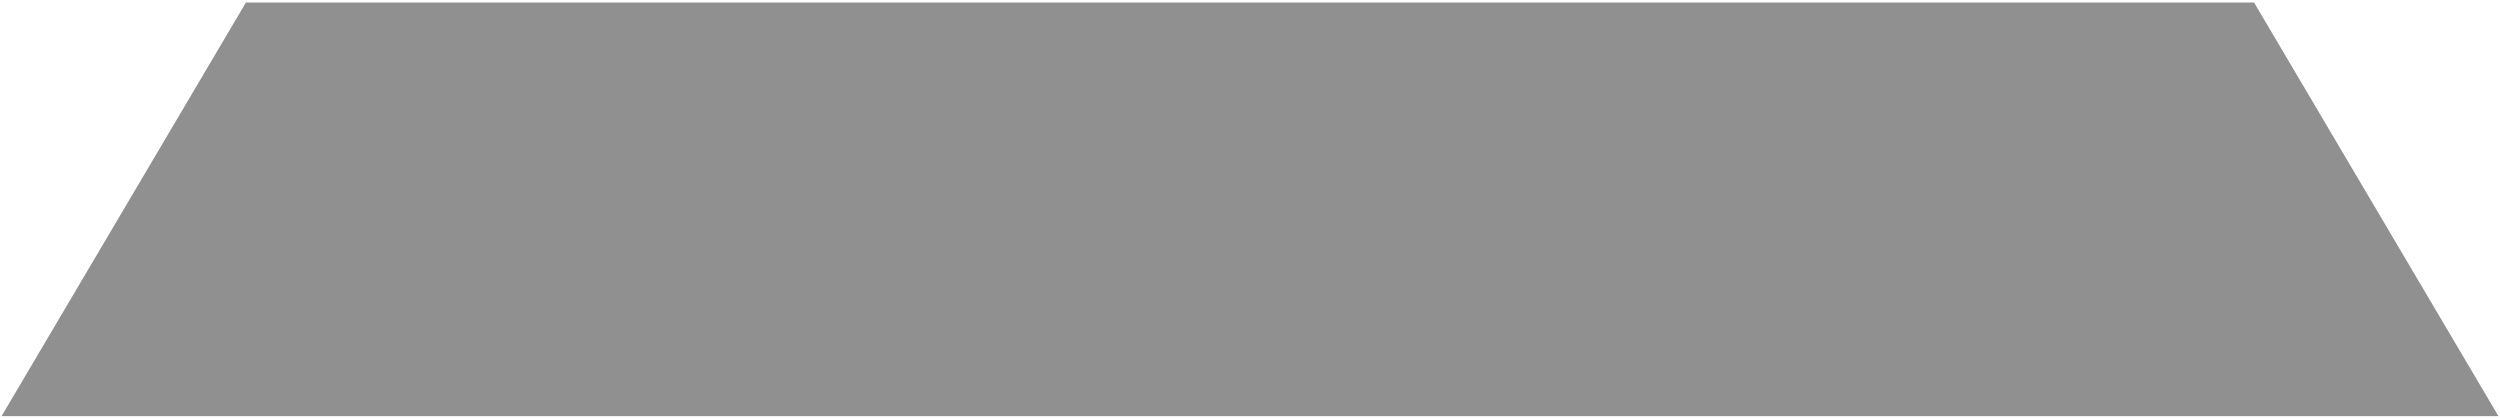
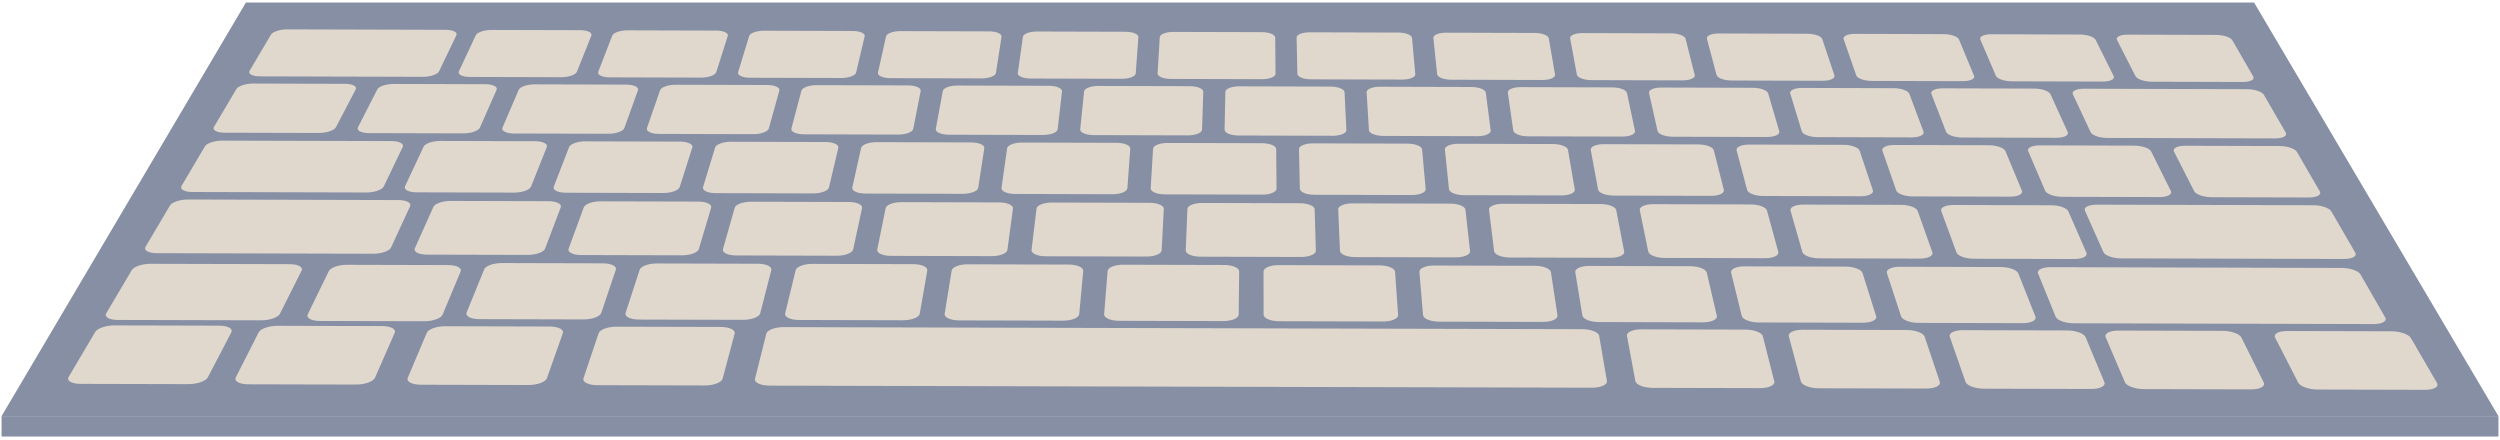
- <svg xmlns="http://www.w3.org/2000/svg" width="100%" height="100%" viewBox="0 0 928 155" version="1.1" xml:space="preserve" style="fill-rule:evenodd;clip-rule:evenodd;stroke-linejoin:round;stroke-miterlimit:2;">
-   <g transform="matrix(1,0,0,1,-496,-892)">
-     <g id="Keyboard" transform="matrix(1.34139,0,0,1.2263,-414.433,-220.652)">
-       <path d="M1370.11,1033.28L679.157,1033.28L746.773,908.092L1302.49,908.092L1370.11,1033.28Z" style="fill:#909090;" />
+ <svg xmlns="http://www.w3.org/2000/svg" width="100%" height="100%" viewBox="0 0 928 163" version="1.1" xml:space="preserve" style="fill-rule:evenodd;clip-rule:evenodd;stroke-linejoin:round;stroke-miterlimit:2;">
+   <g id="Keyboard">
+     <path id="body" d="M927.417,154.468l-926.834,-0l90.7,-153.522l745.434,-0l90.7,153.522Z" style="fill:#878fa5;" />
+     <clipPath id="_clip1">
+       <path d="M927.417,154.468l-926.834,-0l90.7,-153.522l745.434,-0l90.7,153.522Z" />
+     </clipPath>
+     <g clip-path="url(#_clip1)">
+       <g>
+         <g>
+           <g>
+             <g>
+               <path d="M219.517,13.184c-1.793,4.487 -3.585,8.974 -5.378,13.461c-0.432,1.083 -3.002,2.02 -5.828,2.012c-11.306,-0.032 -22.612,-0.064 -33.919,-0.096c-2.887,-0.008 -4.565,-0.983 -4.07,-2.04c2.103,-4.487 4.205,-8.974 6.307,-13.46c0.491,-1.047 3.047,-1.952 5.799,-1.944c10.997,0.032 21.993,0.064 32.989,0.095c2.81,0.008 4.508,0.949 4.1,1.972Z" style="fill:#e0d8cd;" />
+             </g>
+             <g>
+               <path d="M270.15,13.329c-1.426,4.488 -2.853,8.975 -4.28,13.463c-0.344,1.08 -2.831,2.02 -5.662,2.012c-11.304,-0.032 -22.608,-0.064 -33.913,-0.096c-2.88,-0.008 -4.644,-0.98 -4.234,-2.041c1.737,-4.487 3.473,-8.974 5.21,-13.461c0.404,-1.044 2.882,-1.951 5.638,-1.943c10.995,0.031 21.989,0.063 32.984,0.095c2.802,0.008 4.583,0.946 4.257,1.971Z" style="fill:#e0d8cd;" />
+             </g>
+             <g>
+               <path d="M320.966,13.475c-1.06,4.488 -2.12,8.976 -3.18,13.464c-0.255,1.079 -2.66,2.021 -5.496,2.013c-11.302,-0.032 -22.604,-0.064 -33.906,-0.096c-2.873,-0.008 -4.723,-0.978 -4.399,-2.041c1.37,-4.488 2.739,-8.975 4.108,-13.463c0.319,-1.043 2.717,-1.951 5.478,-1.944c10.992,0.032 21.985,0.064 32.978,0.095c2.796,0.008 4.66,0.944 4.417,1.972Z" style="fill:#e0d8cd;" />
+             </g>
+             <g>
+               <path d="M371.772,13.621c-0.693,4.489 -1.386,8.977 -2.08,13.465c-0.166,1.077 -2.489,2.021 -5.329,2.013c-11.3,-0.032 -22.6,-0.064 -33.9,-0.096c-2.866,-0.008 -4.801,-0.975 -4.563,-2.041c1.002,-4.488 2.005,-8.976 3.007,-13.464c0.233,-1.041 2.552,-1.952 5.317,-1.944c10.991,0.032 21.981,0.064 32.972,0.095c2.789,0.008 4.735,0.942 4.576,1.972Z" style="fill:#e0d8cd;" />
+             </g>
+             <g>
+               <path d="M422.569,13.767c-0.326,4.489 -0.653,8.978 -0.98,13.466c-0.078,1.075 -2.317,2.022 -5.162,2.013c-11.298,-0.032 -22.596,-0.064 -33.894,-0.095c-2.86,-0.009 -4.88,-0.973 -4.728,-2.042c0.635,-4.488 1.271,-8.976 1.907,-13.465c0.147,-1.039 2.386,-1.952 5.156,-1.944c10.989,0.032 21.977,0.063 32.966,0.095c2.783,0.008 4.81,0.939 4.735,1.972Z" style="fill:#e0d8cd;" />
+             </g>
+             <g>
+               <path d="M473.358,13.913c0.039,4.489 0.079,8.978 0.119,13.468c0.009,1.072 -2.146,2.021 -4.996,2.013c-11.296,-0.032 -22.592,-0.064 -33.888,-0.096c-2.853,-0.008 -4.957,-0.971 -4.893,-2.042c0.269,-4.488 0.539,-8.977 0.808,-13.466c0.062,-1.037 2.221,-1.952 4.995,-1.944c10.987,0.032 21.974,0.063 32.96,0.095c2.777,0.008 4.885,0.937 4.895,1.972Z" style="fill:#e0d8cd;" />
+             </g>
+             <g>
+               <path d="M524.137,14.059c0.406,4.49 0.812,8.979 1.218,13.469c0.097,1.07 -1.975,2.021 -4.83,2.013c-11.294,-0.032 -22.587,-0.064 -33.881,-0.096c-2.847,-0.008 -5.035,-0.968 -5.058,-2.041c-0.097,-4.49 -0.194,-8.979 -0.291,-13.468c-0.022,-1.035 2.055,-1.952 4.834,-1.944c10.985,0.031 21.97,0.063 32.955,0.095c2.771,0.008 4.959,0.934 5.053,1.972Z" style="fill:#e0d8cd;" />
+             </g>
+             <g>
+               <path d="M574.907,14.205c0.772,4.49 1.544,8.98 2.317,13.47c0.183,1.068 -1.804,2.022 -4.664,2.013c-11.292,-0.032 -22.583,-0.063 -33.875,-0.095c-2.841,-0.008 -5.111,-0.967 -5.222,-2.042c-0.464,-4.49 -0.927,-8.979 -1.39,-13.469c-0.107,-1.032 1.889,-1.953 4.673,-1.945c10.983,0.032 21.966,0.064 32.949,0.095c2.766,0.008 5.033,0.933 5.212,1.973Z" style="fill:#e0d8cd;" />
+             </g>
+             <g>
+               <path d="M625.668,14.351c1.139,4.49 2.277,8.981 3.415,13.471c0.27,1.065 -1.632,2.022 -4.498,2.014c-11.289,-0.032 -22.579,-0.064 -33.869,-0.096c-2.835,-0.008 -5.187,-0.964 -5.386,-2.042c-0.83,-4.49 -1.659,-8.98 -2.488,-13.47c-0.191,-1.03 1.723,-1.953 4.513,-1.945c10.981,0.032 21.962,0.063 32.943,0.095c2.76,0.008 5.106,0.931 5.37,1.973Z" style="fill:#e0d8cd;" />
+             </g>
+             <g>
+               <path d="M676.421,14.497c1.504,4.491 3.007,8.981 4.511,13.472c0.356,1.063 -1.459,2.022 -4.331,2.014c-11.288,-0.032 -22.575,-0.064 -33.863,-0.096c-2.829,-0.008 -5.263,-0.962 -5.551,-2.042c-1.195,-4.49 -2.39,-8.981 -3.585,-13.471c-0.274,-1.028 1.557,-1.953 4.352,-1.945c10.979,0.031 21.958,0.063 32.937,0.095c2.755,0.008 5.18,0.928 5.53,1.973Z" style="fill:#e0d8cd;" />
+             </g>
+             <g>
+               <path d="M727.164,14.643c1.87,4.491 3.739,8.982 5.608,13.473c0.442,1.06 -1.287,2.022 -4.165,2.014c-11.285,-0.032 -22.571,-0.064 -33.856,-0.096c-2.825,-0.008 -5.339,-0.96 -5.715,-2.042c-1.561,-4.491 -3.122,-8.982 -4.683,-13.472c-0.357,-1.026 1.39,-1.954 4.192,-1.946c10.977,0.032 21.954,0.064 32.931,0.095c2.75,0.008 5.252,0.927 5.688,1.974Z" style="fill:#e0d8cd;" />
+             </g>
+             <g>
+               <path d="M777.898,14.788c2.235,4.492 4.47,8.984 6.705,13.475c0.526,1.057 -1.115,2.023 -3.999,2.014c-11.284,-0.032 -22.567,-0.063 -33.851,-0.095c-2.819,-0.008 -5.414,-0.959 -5.879,-2.043c-1.926,-4.491 -3.853,-8.982 -5.78,-13.474c-0.438,-1.022 1.225,-1.953 4.032,-1.945c10.975,0.032 21.951,0.063 32.926,0.095c2.744,0.008 5.325,0.925 5.846,1.973Z" style="fill:#e0d8cd;" />
+             </g>
+             <g>
+               <path d="M828.624,14.934c2.6,4.492 5.2,8.984 7.8,13.476c0.611,1.055 -0.943,2.023 -3.833,2.015c-11.281,-0.032 -22.563,-0.064 -33.844,-0.096c-2.814,-0.008 -5.489,-0.957 -6.044,-2.043c-2.292,-4.492 -4.584,-8.983 -6.876,-13.475c-0.52,-1.02 1.059,-1.953 3.872,-1.945c10.973,0.031 21.946,0.063 32.919,0.094c2.74,0.008 5.398,0.924 6.006,1.974Z" style="fill:#e0d8cd;" />
+             </g>
+             <path d="M169.427,13.043c-2.154,4.487 -4.309,8.973 -6.463,13.46c-0.526,1.096 -3.199,2.02 -5.993,2.012c-20.171,-0.057 -40.342,-0.114 -60.513,-0.171c-2.825,-0.008 -4.463,-0.957 -3.823,-2.04c2.652,-4.487 5.303,-8.973 7.955,-13.459c0.626,-1.059 3.319,-1.951 6.04,-1.943c19.618,0.057 39.236,0.113 58.855,0.17c2.752,0.008 4.444,0.925 3.942,1.971Z" style="fill:#e0d8cd;" />
+           </g>
+           <g>
+             <g>
+               <path d="M132.045,33.175c-2.455,4.692 -4.91,9.384 -7.366,14.076c-0.594,1.135 -3.382,2.112 -6.294,2.104c-11.681,-0.032 -23.362,-0.065 -35.043,-0.097c-2.993,-0.008 -4.584,-1.032 -3.931,-2.133c2.78,-4.691 5.559,-9.383 8.339,-14.074c0.65,-1.098 3.42,-2.041 6.255,-2.033c11.357,0.032 22.714,0.064 34.071,0.096c2.911,0.008 4.527,0.996 3.969,2.061Z" style="fill:#e0d8cd;" />
+             </g>
+             <g>
+               <path d="M184.341,33.323c-2.073,4.692 -4.145,9.384 -6.218,14.076c-0.501,1.134 -3.204,2.113 -6.121,2.105c-11.678,-0.033 -23.357,-0.065 -35.036,-0.097c-2.985,-0.009 -4.667,-1.029 -4.103,-2.133c2.397,-4.692 4.794,-9.384 7.191,-14.076c0.56,-1.096 3.248,-2.041 6.087,-2.033c11.355,0.032 22.71,0.064 34.064,0.096c2.904,0.008 4.608,0.993 4.136,2.062Z" style="fill:#e0d8cd;" />
+             </g>
+             <g>
+               <path d="M236.824,33.471c-1.689,4.692 -3.378,9.385 -5.067,14.077c-0.407,1.132 -3.025,2.113 -5.946,2.105c-11.676,-0.032 -23.353,-0.065 -35.03,-0.097c-2.977,-0.008 -4.75,-1.026 -4.275,-2.133c2.013,-4.693 4.026,-9.385 6.039,-14.077c0.469,-1.094 3.075,-2.041 5.918,-2.033c11.353,0.032 22.706,0.064 34.059,0.096c2.896,0.008 4.688,0.99 4.302,2.062Z" style="fill:#e0d8cd;" />
+             </g>
+             <g>
+               <path d="M289.297,33.619c-1.305,4.693 -2.61,9.386 -3.915,14.078c-0.315,1.13 -2.847,2.113 -5.772,2.105c-11.675,-0.032 -23.349,-0.064 -35.023,-0.097c-2.971,-0.008 -4.833,-1.023 -4.448,-2.133c1.629,-4.693 3.258,-9.386 4.887,-14.078c0.379,-1.092 2.903,-2.042 5.75,-2.034c11.351,0.033 22.702,0.065 34.052,0.097c2.89,0.008 4.768,0.987 4.469,2.062Z" style="fill:#e0d8cd;" />
+             </g>
+             <g>
+               <path d="M341.761,33.766c-0.922,4.694 -1.844,9.387 -2.765,14.081c-0.222,1.127 -2.668,2.113 -5.598,2.105c-11.672,-0.033 -23.344,-0.065 -35.016,-0.098c-2.964,-0.008 -4.915,-1.02 -4.62,-2.133c1.245,-4.693 2.491,-9.386 3.736,-14.079c0.289,-1.09 2.73,-2.042 5.582,-2.034c11.348,0.032 22.697,0.064 34.045,0.096c2.883,0.008 4.847,0.985 4.636,2.062Z" style="fill:#e0d8cd;" />
+             </g>
+             <g>
+               <path d="M394.215,33.914c-0.539,4.694 -1.077,9.388 -1.615,14.082c-0.129,1.125 -2.489,2.113 -5.424,2.105c-11.67,-0.033 -23.34,-0.065 -35.01,-0.097c-2.956,-0.009 -4.996,-1.018 -4.791,-2.134c0.861,-4.694 1.723,-9.387 2.585,-14.08c0.2,-1.088 2.557,-2.042 5.413,-2.034c11.347,0.032 22.693,0.064 34.04,0.096c2.876,0.008 4.925,0.983 4.802,2.062Z" style="fill:#e0d8cd;" />
+             </g>
+             <g>
+               <path d="M446.659,34.062c-0.155,4.694 -0.311,9.388 -0.466,14.083c-0.037,1.122 -2.309,2.113 -5.249,2.105c-11.668,-0.033 -23.335,-0.065 -35.003,-0.097c-2.95,-0.008 -5.078,-1.015 -4.964,-2.134c0.478,-4.694 0.957,-9.388 1.435,-14.082c0.111,-1.085 2.384,-2.042 5.245,-2.034c11.345,0.032 22.689,0.065 34.034,0.097c2.869,0.008 5.003,0.98 4.968,2.062Z" style="fill:#e0d8cd;" />
+             </g>
+             <g>
+               <path d="M499.093,34.21c0.228,4.694 0.456,9.389 0.684,14.083c0.054,1.121 -2.13,2.114 -5.075,2.106c-11.666,-0.032 -23.331,-0.065 -34.997,-0.097c-2.943,-0.008 -5.159,-1.013 -5.136,-2.134c0.095,-4.694 0.191,-9.389 0.286,-14.083c0.022,-1.083 2.21,-2.042 5.077,-2.034c11.342,0.032 22.684,0.064 34.027,0.096c2.863,0.008 5.081,0.978 5.134,2.063Z" style="fill:#e0d8cd;" />
+             </g>
+             <g>
+               <path d="M551.517,34.358c0.611,4.695 1.222,9.389 1.833,14.084c0.146,1.118 -1.951,2.114 -4.901,2.106c-11.663,-0.032 -23.327,-0.065 -34.99,-0.097c-2.937,-0.008 -5.239,-1.01 -5.308,-2.134c-0.288,-4.695 -0.576,-9.389 -0.864,-14.084c-0.066,-1.081 2.038,-2.042 4.909,-2.034c11.341,0.032 22.681,0.064 34.021,0.096c2.858,0.008 5.159,0.975 5.3,2.063Z" style="fill:#e0d8cd;" />
+             </g>
+             <g>
+               <path d="M603.932,34.505c0.994,4.696 1.988,9.391 2.981,14.086c0.236,1.116 -1.771,2.114 -4.727,2.106c-11.661,-0.032 -23.322,-0.065 -34.983,-0.097c-2.931,-0.008 -5.319,-1.008 -5.48,-2.134c-0.671,-4.695 -1.342,-9.39 -2.012,-14.085c-0.155,-1.079 1.864,-2.043 4.74,-2.035c11.339,0.032 22.677,0.064 34.015,0.096c2.852,0.008 5.236,0.974 5.466,2.063Z" style="fill:#e0d8cd;" />
+             </g>
+             <g>
+               <path d="M656.338,34.653c1.376,4.696 2.752,9.391 4.128,14.087c0.327,1.113 -1.591,2.114 -4.553,2.106c-11.659,-0.032 -23.318,-0.064 -34.977,-0.097c-2.924,-0.008 -5.398,-1.006 -5.652,-2.134c-1.053,-4.696 -2.107,-9.391 -3.16,-14.087c-0.242,-1.076 1.69,-2.042 4.573,-2.034c11.336,0.032 22.672,0.064 34.008,0.096c2.846,0.008 5.313,0.971 5.633,2.063Z" style="fill:#e0d8cd;" />
+             </g>
+             <g>
+               <path d="M708.733,34.801c1.759,4.696 3.517,9.392 5.276,14.088c0.416,1.11 -1.412,2.114 -4.38,2.106c-11.657,-0.032 -23.313,-0.064 -34.97,-0.097c-2.919,-0.008 -5.477,-1.004 -5.823,-2.135c-1.436,-4.695 -2.872,-9.391 -4.308,-14.087c-0.329,-1.074 1.516,-2.043 4.405,-2.035c11.334,0.032 22.668,0.064 34.002,0.096c2.84,0.008 5.388,0.97 5.798,2.064Z" style="fill:#e0d8cd;" />
+             </g>
+             <g>
+               <path d="M761.119,34.948c2.141,4.697 4.282,9.393 6.423,14.09c0.505,1.107 -1.232,2.114 -4.207,2.106c-11.654,-0.032 -23.308,-0.064 -34.963,-0.097c-2.913,-0.008 -5.556,-1.002 -5.995,-2.135c-1.818,-4.696 -3.637,-9.392 -5.455,-14.088c-0.415,-1.072 1.343,-2.044 4.237,-2.035c11.332,0.032 22.664,0.064 33.995,0.096c2.836,0.008 5.465,0.967 5.965,2.063Z" style="fill:#e0d8cd;" />
+             </g>
+           </g>
+           <path d="M840.338,35.171c2.719,4.698 5.438,9.395 8.157,14.092c0.657,1.135 -1.036,2.115 -3.944,2.107c-20.783,-0.058 -41.565,-0.116 -62.348,-0.173c-2.877,-0.008 -5.629,-0.988 -6.167,-2.136c-2.201,-4.696 -4.403,-9.393 -6.605,-14.089c-0.514,-1.097 1.235,-2.044 4.069,-2.036c20.208,0.058 40.415,0.115 60.623,0.172c2.801,0.008 5.573,0.953 6.215,2.063Z" style="fill:#e0d8cd;" />
+           <g>
+             <g>
+               <path d="M202.981,54.575c-1.96,4.905 -3.92,9.811 -5.88,14.716c-0.473,1.184 -3.226,2.208 -6.241,2.2c-12.067,-0.033 -24.133,-0.066 -36.2,-0.098c-3.08,-0.009 -4.861,-1.073 -4.319,-2.229c2.298,-4.905 4.596,-9.81 6.895,-14.715c0.537,-1.145 3.276,-2.135 6.21,-2.127c11.728,0.033 23.456,0.065 35.184,0.098c2.995,0.008 4.798,1.036 4.351,2.155Z" style="fill:#e0d8cd;" />
+             </g>
+             <g>
+               <path d="M256.988,54.724c-1.561,4.906 -3.121,9.811 -4.681,14.717c-0.376,1.182 -3.041,2.209 -6.06,2.2c-12.064,-0.032 -24.129,-0.065 -36.193,-0.098c-3.072,-0.008 -4.947,-1.07 -4.499,-2.229c1.899,-4.906 3.798,-9.811 5.696,-14.716c0.443,-1.143 3.097,-2.135 6.035,-2.127c11.726,0.033 23.452,0.065 35.178,0.098c2.987,0.008 4.88,1.033 4.524,2.155Z" style="fill:#e0d8cd;" />
+             </g>
+             <g>
+               <path d="M311.187,54.874c-1.159,4.906 -2.318,9.812 -3.478,14.718c-0.278,1.18 -2.853,2.209 -5.877,2.2c-12.062,-0.032 -24.124,-0.065 -36.186,-0.098c-3.065,-0.008 -5.034,-1.067 -4.679,-2.229c1.498,-4.906 2.995,-9.812 4.493,-14.718c0.348,-1.141 2.915,-2.134 5.858,-2.126c11.724,0.032 23.447,0.065 35.171,0.097c2.98,0.008 4.964,1.031 4.698,2.156Z" style="fill:#e0d8cd;" />
+             </g>
+             <g>
+               <path d="M365.376,55.023c-0.758,4.907 -1.517,9.813 -2.275,14.72c-0.182,1.177 -2.667,2.208 -5.696,2.2c-12.059,-0.033 -24.119,-0.065 -36.178,-0.098c-3.058,-0.008 -5.12,-1.064 -4.859,-2.23c1.096,-4.906 2.193,-9.812 3.289,-14.718c0.255,-1.139 2.735,-2.135 5.683,-2.127c11.721,0.033 23.443,0.065 35.164,0.098c2.973,0.008 5.046,1.028 4.872,2.155Z" style="fill:#e0d8cd;" />
+             </g>
+             <g>
+               <path d="M419.555,55.173c-0.358,4.907 -0.716,9.814 -1.073,14.72c-0.086,1.175 -2.48,2.209 -5.514,2.201c-12.057,-0.033 -24.114,-0.065 -36.172,-0.098c-3.05,-0.008 -5.204,-1.061 -5.038,-2.23c0.695,-4.906 1.391,-9.813 2.087,-14.719c0.161,-1.137 2.554,-2.135 5.506,-2.127c11.719,0.032 23.439,0.065 35.158,0.097c2.966,0.008 5.128,1.025 5.046,2.156Z" style="fill:#e0d8cd;" />
+             </g>
+             <g>
+               <path d="M473.723,55.322c0.043,4.908 0.086,9.815 0.128,14.722c0.011,1.173 -2.292,2.209 -5.331,2.201c-12.055,-0.033 -24.11,-0.065 -36.165,-0.098c-3.043,-0.008 -5.289,-1.059 -5.218,-2.23c0.295,-4.907 0.59,-9.814 0.885,-14.721c0.068,-1.134 2.373,-2.135 5.33,-2.127c11.717,0.033 23.434,0.065 35.151,0.097c2.96,0.009 5.21,1.023 5.22,2.156Z" style="fill:#e0d8cd;" />
+             </g>
+             <g>
+               <path d="M527.881,55.472c0.443,4.908 0.886,9.815 1.329,14.723c0.106,1.17 -2.105,2.209 -5.15,2.201c-12.052,-0.033 -24.105,-0.066 -36.157,-0.098c-3.037,-0.009 -5.373,-1.057 -5.398,-2.23c-0.106,-4.908 -0.211,-9.815 -0.317,-14.722c-0.024,-1.132 2.192,-2.136 5.155,-2.127c11.715,0.032 23.429,0.064 35.144,0.097c2.954,0.008 5.291,1.02 5.394,2.156Z" style="fill:#e0d8cd;" />
+             </g>
+             <g>
+               <path d="M582.028,55.621c0.843,4.908 1.687,9.816 2.53,14.724c0.201,1.168 -1.917,2.21 -4.968,2.202c-12.05,-0.033 -24.1,-0.066 -36.15,-0.099c-3.03,-0.008 -5.457,-1.053 -5.578,-2.23c-0.506,-4.907 -1.012,-9.815 -1.518,-14.723c-0.116,-1.129 2.011,-2.135 4.979,-2.127c11.713,0.032 23.425,0.065 35.138,0.097c2.947,0.008 5.371,1.018 5.567,2.156Z" style="fill:#e0d8cd;" />
+             </g>
+             <g>
+               <path d="M636.165,55.771c1.243,4.908 2.487,9.817 3.73,14.725c0.295,1.165 -1.73,2.21 -4.786,2.201c-12.048,-0.032 -24.096,-0.065 -36.143,-0.098c-3.024,-0.008 -5.54,-1.051 -5.758,-2.23c-0.906,-4.908 -1.812,-9.816 -2.718,-14.724c-0.208,-1.127 1.83,-2.136 4.803,-2.128c11.711,0.033 23.421,0.065 35.131,0.097c2.942,0.009 5.452,1.017 5.741,2.157Z" style="fill:#e0d8cd;" />
+             </g>
+             <g>
+               <path d="M690.291,55.92c1.644,4.909 3.287,9.818 4.93,14.727c0.389,1.162 -1.542,2.21 -4.604,2.201c-12.046,-0.032 -24.091,-0.065 -36.137,-0.098c-3.017,-0.008 -5.622,-1.049 -5.937,-2.23c-1.306,-4.909 -2.612,-9.817 -3.918,-14.726c-0.299,-1.124 1.649,-2.136 4.628,-2.127c11.708,0.032 23.416,0.064 35.124,0.097c2.936,0.008 5.532,1.014 5.914,2.156Z" style="fill:#e0d8cd;" />
+             </g>
+             <g>
+               <path d="M744.407,56.07c2.043,4.909 4.086,9.818 6.13,14.727c0.482,1.159 -1.355,2.21 -4.424,2.202c-12.043,-0.033 -24.086,-0.065 -36.129,-0.098c-3.012,-0.008 -5.705,-1.047 -6.116,-2.231c-1.706,-4.909 -3.412,-9.817 -5.118,-14.726c-0.39,-1.122 1.467,-2.136 4.452,-2.128c11.706,0.032 23.412,0.065 35.118,0.097c2.93,0.008 5.611,1.012 6.087,2.157Z" style="fill:#e0d8cd;" />
+             </g>
+             <g>
+               <path d="M798.513,56.219c2.443,4.91 4.885,9.819 7.328,14.729c0.575,1.156 -1.167,2.21 -4.242,2.202c-12.041,-0.033 -24.081,-0.066 -36.122,-0.098c-3.006,-0.009 -5.787,-1.046 -6.296,-2.231c-2.105,-4.91 -4.211,-9.819 -6.316,-14.728c-0.48,-1.119 1.285,-2.136 4.276,-2.128c11.704,0.032 23.407,0.065 35.111,0.097c2.925,0.008 5.69,1.01 6.261,2.157Z" style="fill:#e0d8cd;" />
+             </g>
+             <g>
+               <path d="M852.608,56.369c2.842,4.909 5.684,9.819 8.526,14.729c0.668,1.153 -0.978,2.211 -4.06,2.202c-12.038,-0.032 -24.077,-0.065 -36.115,-0.098c-3.001,-0.008 -5.869,-1.043 -6.475,-2.231c-2.505,-4.909 -5.01,-9.819 -7.515,-14.728c-0.57,-1.116 1.103,-2.137 4.101,-2.129c11.701,0.033 23.402,0.065 35.104,0.097c2.92,0.008 5.769,1.008 6.434,2.158Z" style="fill:#e0d8cd;" />
+             </g>
+             <path d="M149.507,54.529c-2.356,4.906 -4.712,9.811 -7.068,14.717c-0.576,1.2 -3.442,2.209 -6.422,2.201c-21.531,-0.059 -43.063,-0.117 -64.594,-0.176c-3.012,-0.008 -4.752,-1.043 -4.051,-2.229c2.9,-4.905 5.799,-9.811 8.699,-14.716c0.685,-1.16 3.574,-2.134 6.474,-2.126c20.928,0.057 41.855,0.115 62.782,0.173c2.932,0.008 4.73,1.01 4.18,2.156Z" style="fill:#e0d8cd;" />
+           </g>
+           <g>
+             <g>
+               <path d="M208.155,76.937c-1.943,5.128 -3.886,10.255 -5.83,15.382c-0.469,1.238 -3.298,2.308 -6.415,2.3c-12.476,-0.033 -24.952,-0.066 -37.428,-0.099c-3.181,-0.009 -5.044,-1.119 -4.502,-2.329c2.297,-5.127 4.594,-10.254 6.892,-15.381c0.536,-1.197 3.351,-2.232 6.384,-2.224c12.122,0.033 24.244,0.066 36.367,0.099c3.092,0.008 4.976,1.081 4.532,2.252Z" style="fill:#e0d8cd;" />
+             </g>
+             <g>
+               <path d="M263.978,77.088c-1.526,5.128 -3.051,10.256 -4.577,15.383c-0.368,1.235 -3.103,2.309 -6.226,2.3c-12.473,-0.033 -24.947,-0.066 -37.42,-0.099c-3.173,-0.009 -5.134,-1.116 -4.689,-2.329c1.879,-5.128 3.758,-10.255 5.638,-15.383c0.438,-1.194 3.163,-2.231 6.201,-2.223c12.119,0.033 24.239,0.065 36.359,0.098c3.085,0.009 5.063,1.079 4.714,2.253Z" style="fill:#e0d8cd;" />
+             </g>
+             <g>
+               <path d="M320,77.239c-1.107,5.129 -2.214,10.257 -3.32,15.385c-0.266,1.232 -2.908,2.308 -6.035,2.3c-12.471,-0.033 -24.942,-0.066 -37.413,-0.099c-3.166,-0.009 -5.224,-1.114 -4.878,-2.33c1.461,-5.128 2.921,-10.255 4.381,-15.383c0.339,-1.193 2.975,-2.232 6.017,-2.224c12.117,0.033 24.234,0.066 36.352,0.098c3.078,0.009 5.149,1.076 4.896,2.253Z" style="fill:#e0d8cd;" />
+             </g>
+             <g>
+               <path d="M376.01,77.391c-0.688,5.128 -1.375,10.257 -2.063,15.385c-0.165,1.231 -2.713,2.309 -5.845,2.3c-12.468,-0.033 -24.937,-0.066 -37.405,-0.099c-3.158,-0.008 -5.313,-1.11 -5.066,-2.329c1.042,-5.129 2.083,-10.257 3.124,-15.385c0.241,-1.19 2.786,-2.232 5.832,-2.224c12.115,0.033 24.23,0.066 36.345,0.099c3.071,0.008 5.236,1.073 5.078,2.253Z" style="fill:#e0d8cd;" />
+             </g>
+             <g>
+               <path d="M432.009,77.542c-0.269,5.129 -0.537,10.258 -0.806,15.387c-0.065,1.227 -2.518,2.308 -5.655,2.3c-12.466,-0.033 -24.932,-0.066 -37.398,-0.099c-3.151,-0.009 -5.401,-1.108 -5.253,-2.33c0.622,-5.128 1.244,-10.257 1.866,-15.386c0.145,-1.188 2.597,-2.232 5.649,-2.224c12.113,0.033 24.225,0.066 36.338,0.099c3.064,0.008 5.321,1.07 5.259,2.253Z" style="fill:#e0d8cd;" />
+             </g>
+             <g>
+               <path d="M487.998,77.693c0.149,5.13 0.299,10.259 0.449,15.388c0.035,1.225 -2.322,2.309 -5.465,2.301c-12.463,-0.034 -24.927,-0.067 -37.39,-0.1c-3.144,-0.008 -5.49,-1.105 -5.441,-2.33c0.203,-5.128 0.407,-10.257 0.61,-15.386c0.047,-1.186 2.408,-2.233 5.465,-2.224c12.11,0.032 24.22,0.065 36.331,0.098c3.057,0.008 5.406,1.068 5.441,2.253Z" style="fill:#e0d8cd;" />
+             </g>
+             <g>
+               <path d="M543.975,77.845c0.568,5.129 1.136,10.259 1.704,15.388c0.135,1.223 -2.126,2.309 -5.275,2.301c-12.46,-0.033 -24.921,-0.066 -37.382,-0.099c-3.137,-0.009 -5.578,-1.102 -5.629,-2.33c-0.215,-5.129 -0.43,-10.259 -0.646,-15.388c-0.049,-1.183 2.219,-2.233 5.282,-2.224c12.107,0.032 24.215,0.065 36.323,0.098c3.051,0.008 5.491,1.065 5.623,2.254Z" style="fill:#e0d8cd;" />
+             </g>
+             <g>
+               <path d="M599.94,77.996c0.987,5.13 1.973,10.26 2.96,15.39c0.234,1.219 -1.93,2.309 -5.085,2.301c-12.458,-0.034 -24.917,-0.067 -37.375,-0.1c-3.13,-0.008 -5.665,-1.099 -5.817,-2.33c-0.633,-5.129 -1.267,-10.259 -1.9,-15.389c-0.146,-1.18 2.029,-2.233 5.097,-2.224c12.106,0.032 24.211,0.065 36.316,0.098c3.045,0.008 5.575,1.063 5.804,2.254Z" style="fill:#e0d8cd;" />
+             </g>
+             <g>
+               <path d="M655.895,78.147c1.405,5.13 2.809,10.261 4.214,15.391c0.333,1.217 -1.734,2.309 -4.895,2.301c-12.456,-0.033 -24.912,-0.066 -37.367,-0.099c-3.124,-0.009 -5.752,-1.098 -6.005,-2.331c-1.051,-5.13 -2.103,-10.26 -3.155,-15.39c-0.242,-1.177 1.84,-2.233 4.914,-2.224c12.103,0.032 24.206,0.065 36.309,0.098c3.038,0.008 5.658,1.061 5.985,2.254Z" style="fill:#e0d8cd;" />
+             </g>
+             <g>
+               <path d="M711.839,78.298c1.822,5.131 3.645,10.262 5.467,15.392c0.432,1.214 -1.538,2.31 -4.705,2.301c-12.453,-0.033 -24.906,-0.066 -37.359,-0.099c-3.118,-0.008 -5.838,-1.095 -6.192,-2.33c-1.47,-5.131 -2.94,-10.261 -4.41,-15.391c-0.337,-1.175 1.65,-2.234 4.73,-2.225c12.101,0.032 24.201,0.065 36.302,0.098c3.032,0.008 5.742,1.059 6.167,2.254Z" style="fill:#e0d8cd;" />
+             </g>
+             <g>
+               <path d="M767.771,78.449c2.241,5.131 4.481,10.262 6.721,15.393c0.529,1.211 -1.341,2.31 -4.515,2.302c-12.451,-0.033 -24.902,-0.066 -37.352,-0.099c-3.112,-0.009 -5.924,-1.093 -6.38,-2.331c-1.888,-5.131 -3.775,-10.261 -5.663,-15.392c-0.432,-1.172 1.46,-2.234 4.547,-2.225c12.098,0.032 24.196,0.065 36.294,0.098c3.027,0.008 5.825,1.057 6.348,2.254Z" style="fill:#e0d8cd;" />
+             </g>
+             <path d="M865.384,78.439c2.969,5.129 5.938,10.258 8.906,15.387c0.728,1.257 -1.119,2.309 -4.182,2.301c-27.59,-0.074 -55.181,-0.147 -82.771,-0.22c-3.052,-0.008 -5.994,-1.068 -6.556,-2.33c-2.286,-5.128 -4.572,-10.256 -6.858,-15.385c-0.541,-1.214 1.384,-2.232 4.37,-2.224c26.809,0.073 53.619,0.145 80.429,0.218c2.968,0.008 5.955,1.033 6.662,2.253Z" style="fill:#e0d8cd;" />
+             <path d="M152.241,76.517c-2.361,5.124 -4.723,10.249 -7.084,15.373c-0.581,1.26 -3.541,2.307 -6.603,2.299c-26.791,-0.072 -53.581,-0.143 -80.372,-0.214c-3.078,-0.008 -4.912,-1.074 -4.172,-2.328c3.029,-5.123 6.058,-10.247 9.086,-15.371c0.72,-1.218 3.723,-2.23 6.704,-2.222c26.031,0.071 52.061,0.141 78.092,0.212c2.998,0.008 4.907,1.041 4.349,2.251Z" style="fill:#e0d8cd;" />
+           </g>
+           <g>
+             <g>
+               <path d="M228.609,100.102c-1.809,5.355 -3.617,10.709 -5.426,16.064c-0.436,1.29 -3.317,2.41 -6.542,2.401c-12.898,-0.033 -25.797,-0.067 -38.695,-0.1c-3.284,-0.009 -5.258,-1.166 -4.743,-2.432c2.178,-5.354 4.356,-10.708 6.534,-16.062c0.509,-1.249 3.377,-2.331 6.514,-2.323c12.529,0.033 25.057,0.066 37.586,0.1c3.192,0.008 5.186,1.127 4.772,2.352Z" style="fill:#e0d8cd;" />
+             </g>
+             <g>
+               <path d="M171.001,100.753c-2.245,5.362 -4.49,10.724 -6.735,16.086c-0.542,1.295 -3.522,2.413 -6.746,2.405c-12.916,-0.034 -25.832,-0.067 -38.747,-0.101c-3.296,-0.008 -5.17,-1.171 -4.554,-2.434c2.615,-5.362 5.23,-10.724 7.845,-16.085c0.611,-1.254 3.576,-2.335 6.711,-2.327c12.546,0.034 25.092,0.067 37.637,0.1c3.204,0.008 5.101,1.132 4.589,2.356Z" style="fill:#e0d8cd;" />
+             </g>
+             <g>
+               <path d="M286.307,100.254c-1.373,5.355 -2.746,10.71 -4.119,16.065c-0.33,1.289 -3.114,2.41 -6.343,2.402c-12.896,-0.034 -25.792,-0.067 -38.687,-0.101c-3.277,-0.008 -5.352,-1.162 -4.939,-2.431c1.742,-5.355 3.484,-10.709 5.226,-16.064c0.406,-1.247 3.18,-2.331 6.321,-2.323c12.527,0.034 25.053,0.067 37.58,0.1c3.184,0.008 5.275,1.124 4.961,2.352Z" style="fill:#e0d8cd;" />
+             </g>
+             <g>
+               <path d="M344.209,100.407c-0.935,5.356 -1.87,10.711 -2.805,16.066c-0.225,1.286 -2.911,2.41 -6.146,2.402c-12.892,-0.033 -25.785,-0.067 -38.678,-0.1c-3.269,-0.009 -5.445,-1.16 -5.136,-2.432c1.305,-5.355 2.609,-10.71 3.914,-16.065c0.303,-1.244 2.983,-2.331 6.129,-2.323c12.524,0.033 25.048,0.067 37.571,0.1c3.177,0.008 5.366,1.121 5.151,2.352Z" style="fill:#e0d8cd;" />
+             </g>
+             <g>
+               <path d="M402.1,100.56c-0.498,5.356 -0.996,10.712 -1.494,16.067c-0.119,1.284 -2.706,2.411 -5.946,2.402c-12.89,-0.033 -25.781,-0.067 -38.671,-0.1c-3.261,-0.009 -5.538,-1.157 -5.331,-2.432c0.867,-5.355 1.733,-10.71 2.6,-16.066c0.201,-1.242 2.786,-2.331 5.938,-2.323c12.521,0.033 25.042,0.066 37.563,0.1c3.17,0.008 5.456,1.118 5.341,2.352Z" style="fill:#e0d8cd;" />
+             </g>
+             <g>
+               <path d="M459.979,100.713c-0.061,5.356 -0.121,10.712 -0.182,16.068c-0.015,1.281 -2.502,2.411 -5.748,2.402c-12.888,-0.033 -25.775,-0.067 -38.663,-0.1c-3.253,-0.008 -5.63,-1.154 -5.527,-2.432c0.429,-5.355 0.859,-10.711 1.288,-16.067c0.1,-1.24 2.589,-2.332 5.745,-2.323c12.519,0.033 25.038,0.066 37.557,0.099c3.162,0.009 5.544,1.116 5.53,2.353Z" style="fill:#e0d8cd;" />
+             </g>
+             <g>
+               <path d="M517.846,100.866c0.376,5.356 0.753,10.713 1.129,16.069c0.09,1.278 -2.298,2.411 -5.549,2.402c-12.885,-0.033 -25.77,-0.066 -38.655,-0.1c-3.246,-0.008 -5.722,-1.151 -5.724,-2.432c-0.007,-5.356 -0.015,-10.712 -0.023,-16.068c-0.001,-1.237 2.391,-2.332 5.554,-2.323c12.516,0.033 25.032,0.066 37.548,0.099c3.156,0.008 5.633,1.113 5.72,2.353Z" style="fill:#e0d8cd;" />
+             </g>
+             <g>
+               <path d="M575.701,101.019c0.814,5.357 1.627,10.713 2.44,16.07c0.194,1.275 -2.093,2.411 -5.351,2.403c-12.882,-0.034 -25.765,-0.067 -38.647,-0.101c-3.239,-0.008 -5.813,-1.148 -5.919,-2.432c-0.445,-5.356 -0.89,-10.713 -1.334,-16.069c-0.103,-1.234 2.193,-2.332 5.361,-2.324c12.513,0.033 25.027,0.067 37.541,0.1c3.149,0.008 5.721,1.111 5.909,2.353Z" style="fill:#e0d8cd;" />
+             </g>
+             <g>
+               <path d="M633.545,101.172c1.25,5.357 2.5,10.714 3.749,16.071c0.297,1.272 -1.888,2.411 -5.152,2.403c-12.88,-0.034 -25.759,-0.067 -38.639,-0.101c-3.232,-0.008 -5.904,-1.146 -6.116,-2.432c-0.881,-5.357 -1.763,-10.713 -2.644,-16.07c-0.203,-1.232 1.996,-2.332 5.169,-2.324c12.511,0.033 25.022,0.066 37.533,0.099c3.143,0.009 5.809,1.109 6.1,2.354Z" style="fill:#e0d8cd;" />
+             </g>
+             <g>
+               <path d="M691.376,101.325c1.687,5.357 3.373,10.714 5.06,16.072c0.399,1.269 -1.685,2.411 -4.955,2.403c-12.877,-0.034 -25.754,-0.067 -38.63,-0.101c-3.226,-0.008 -5.995,-1.143 -6.312,-2.432c-1.318,-5.357 -2.636,-10.714 -3.955,-16.071c-0.302,-1.229 1.798,-2.333 4.978,-2.324c12.509,0.033 25.017,0.066 37.525,0.099c3.137,0.008 5.896,1.106 6.289,2.354Z" style="fill:#e0d8cd;" />
+             </g>
+             <g>
+               <path d="M749.196,101.477c2.123,5.358 4.246,10.716 6.368,16.073c0.502,1.267 -1.479,2.412 -4.756,2.404c-12.874,-0.034 -25.748,-0.067 -38.622,-0.101c-3.22,-0.008 -6.085,-1.141 -6.508,-2.432c-1.754,-5.358 -3.509,-10.715 -5.264,-16.072c-0.401,-1.226 1.6,-2.333 4.786,-2.325c12.506,0.033 25.012,0.067 37.518,0.1c3.13,0.008 5.982,1.103 6.478,2.353Z" style="fill:#e0d8cd;" />
+             </g>
+             <path d="M876.182,101.813c3.081,5.358 6.162,10.717 9.243,16.075c0.767,1.334 -1.202,2.412 -4.321,2.404c-37.116,-0.097 -74.231,-0.193 -111.347,-0.289c-3.127,-0.008 -6.156,-1.102 -6.697,-2.433c-2.179,-5.358 -4.357,-10.715 -6.535,-16.073c-0.523,-1.288 1.557,-2.333 4.6,-2.325c36.054,0.096 72.109,0.191 108.163,0.287c3.042,0.008 6.154,1.067 6.894,2.354Z" style="fill:#e0d8cd;" />
+             <path d="M111.972,100.416c-2.691,5.36 -5.382,10.72 -8.073,16.079c-0.655,1.304 -3.745,2.413 -6.947,2.405c-17.742,-0.046 -35.484,-0.092 -53.226,-0.138c-3.262,-0.009 -5.06,-1.156 -4.304,-2.434c3.168,-5.36 6.336,-10.719 9.504,-16.079c0.745,-1.261 3.837,-2.333 6.953,-2.325c17.233,0.046 34.466,0.092 51.7,0.137c3.172,0.009 5.014,1.118 4.393,2.355Z" style="fill:#e0d8cd;" />
+           </g>
+           <g>
+             <g>
+               <path d="M208.932,123.658c-1.976,5.583 -3.952,11.167 -5.927,16.75c-0.477,1.347 -3.478,2.513 -6.809,2.504c-13.332,-0.033 -26.663,-0.067 -39.995,-0.101c-3.395,-0.009 -5.41,-1.215 -4.853,-2.534c2.361,-5.583 4.722,-11.167 7.083,-16.75c0.551,-1.304 3.539,-2.431 6.778,-2.423c12.946,0.033 25.893,0.067 38.839,0.1c3.299,0.009 5.336,1.176 4.884,2.454Z" style="fill:#e0d8cd;" />
+             </g>
+             <g>
+               <path d="M146.535,123.496c-2.451,5.584 -4.903,11.167 -7.355,16.75c-0.592,1.349 -3.699,2.513 -7.025,2.504c-13.334,-0.034 -26.668,-0.067 -40.003,-0.101c-3.404,-0.009 -5.308,-1.219 -4.64,-2.534c2.837,-5.583 5.674,-11.166 8.511,-16.749c0.664,-1.306 3.754,-2.431 6.988,-2.423c12.949,0.033 25.898,0.067 38.847,0.101c3.307,0.008 5.237,1.178 4.677,2.452Z" style="fill:#e0d8cd;" />
+             </g>
+             <g>
+               <path d="M85.877,123.34c-2.914,5.583 -5.829,11.165 -8.743,16.748c-0.705,1.352 -3.914,2.513 -7.235,2.504c-13.337,-0.034 -26.675,-0.067 -40.012,-0.101c-3.413,-0.009 -5.207,-1.222 -4.432,-2.534c3.3,-5.583 6.6,-11.165 9.899,-16.748c0.774,-1.308 3.961,-2.431 7.191,-2.423c12.952,0.034 25.904,0.067 38.856,0.101c3.316,0.009 5.139,1.182 4.476,2.453Z" style="fill:#e0d8cd;" />
+             </g>
+             <g>
+               <path d="M272.701,123.822c-1.489,5.584 -2.979,11.168 -4.468,16.752c-0.359,1.344 -3.252,2.513 -6.588,2.504c-13.329,-0.033 -26.657,-0.067 -39.986,-0.101c-3.386,-0.009 -5.515,-1.212 -5.071,-2.534c1.875,-5.584 3.749,-11.168 5.623,-16.751c0.437,-1.301 3.321,-2.432 6.565,-2.423c12.943,0.033 25.887,0.067 38.83,0.1c3.291,0.009 5.437,1.172 5.095,2.453Z" style="fill:#e0d8cd;" />
+             </g>
+             <g>
+               <path d="M714.42,124.963c1.878,5.586 3.755,11.173 5.632,16.759c0.445,1.323 -1.679,2.514 -5.06,2.506c-13.307,-0.034 -26.614,-0.068 -39.922,-0.102c-3.331,-0.008 -6.222,-1.19 -6.581,-2.535c-1.493,-5.586 -2.987,-11.172 -4.48,-16.758c-0.343,-1.281 1.799,-2.433 5.085,-2.425c12.923,0.034 25.847,0.067 38.77,0.101c3.238,0.008 6.119,1.152 6.556,2.454Z" style="fill:#e0d8cd;" />
+             </g>
+             <g>
+               <path d="M654.359,124.808c1.42,5.586 2.839,11.172 4.259,16.758c0.337,1.326 -1.893,2.514 -5.267,2.505c-13.311,-0.033 -26.621,-0.067 -39.931,-0.101c-3.338,-0.008 -6.127,-1.193 -6.376,-2.535c-1.036,-5.586 -2.071,-11.172 -3.107,-16.757c-0.238,-1.285 2.006,-2.433 5.286,-2.425c12.926,0.034 25.852,0.067 38.778,0.101c3.245,0.008 6.028,1.154 6.358,2.454Z" style="fill:#e0d8cd;" />
+             </g>
+             <g>
+               <path d="M774.159,125.117c2.332,5.587 4.665,11.174 6.997,16.76c0.551,1.32 -1.466,2.515 -4.853,2.506c-13.305,-0.034 -26.609,-0.067 -39.914,-0.101c-3.325,-0.009 -6.316,-1.188 -6.785,-2.536c-1.949,-5.586 -3.897,-11.173 -5.846,-16.759c-0.446,-1.278 1.592,-2.433 4.885,-2.425c12.921,0.034 25.842,0.067 38.762,0.101c3.232,0.008 6.209,1.15 6.754,2.454Z" style="fill:#e0d8cd;" />
+             </g>
+             <g>
+               <path d="M894.884,125.429c3.251,5.587 6.503,11.175 9.755,16.762c0.764,1.313 -1.034,2.515 -4.436,2.506c-13.299,-0.034 -26.598,-0.067 -39.896,-0.101c-3.313,-0.008 -6.504,-1.183 -7.198,-2.536c-2.868,-5.587 -5.737,-11.174 -8.605,-16.761c-0.652,-1.272 1.175,-2.434 4.482,-2.425c12.915,0.033 25.83,0.067 38.745,0.1c3.22,0.009 6.391,1.146 7.153,2.455Z" style="fill:#e0d8cd;" />
+             </g>
+             <g>
+               <path d="M831.997,125.267c2.773,5.587 5.546,11.174 8.319,16.761c0.653,1.316 -1.259,2.514 -4.653,2.506c-13.302,-0.034 -26.604,-0.068 -39.905,-0.102c-3.319,-0.008 -6.406,-1.186 -6.984,-2.535c-2.389,-5.587 -4.778,-11.174 -7.167,-16.761c-0.545,-1.275 1.392,-2.433 4.692,-2.424c12.918,0.033 25.836,0.067 38.754,0.1c3.226,0.008 6.296,1.148 6.944,2.455Z" style="fill:#e0d8cd;" />
+             </g>
+             <path d="M593.614,124.651c0.957,5.586 1.914,11.171 2.871,16.757c0.254,1.484 -2.542,2.513 -5.478,2.505c-101.82,-0.258 -203.64,-0.516 -305.46,-0.774c-2.945,-0.008 -5.655,-1.054 -5.284,-2.535c1.4,-5.584 2.799,-11.167 4.199,-16.751c0.36,-1.436 3.509,-2.431 6.356,-2.424c98.88,0.256 197.76,0.512 296.64,0.768c2.848,0.007 5.911,1.02 6.156,2.454Z" style="fill:#e0d8cd;" />
+           </g>
+         </g>
+       </g>
    </g>
+     <rect x="0.583" y="154.468" width="926.835" height="7.573" style="fill:#878fa5;" />
  </g>
</svg>
